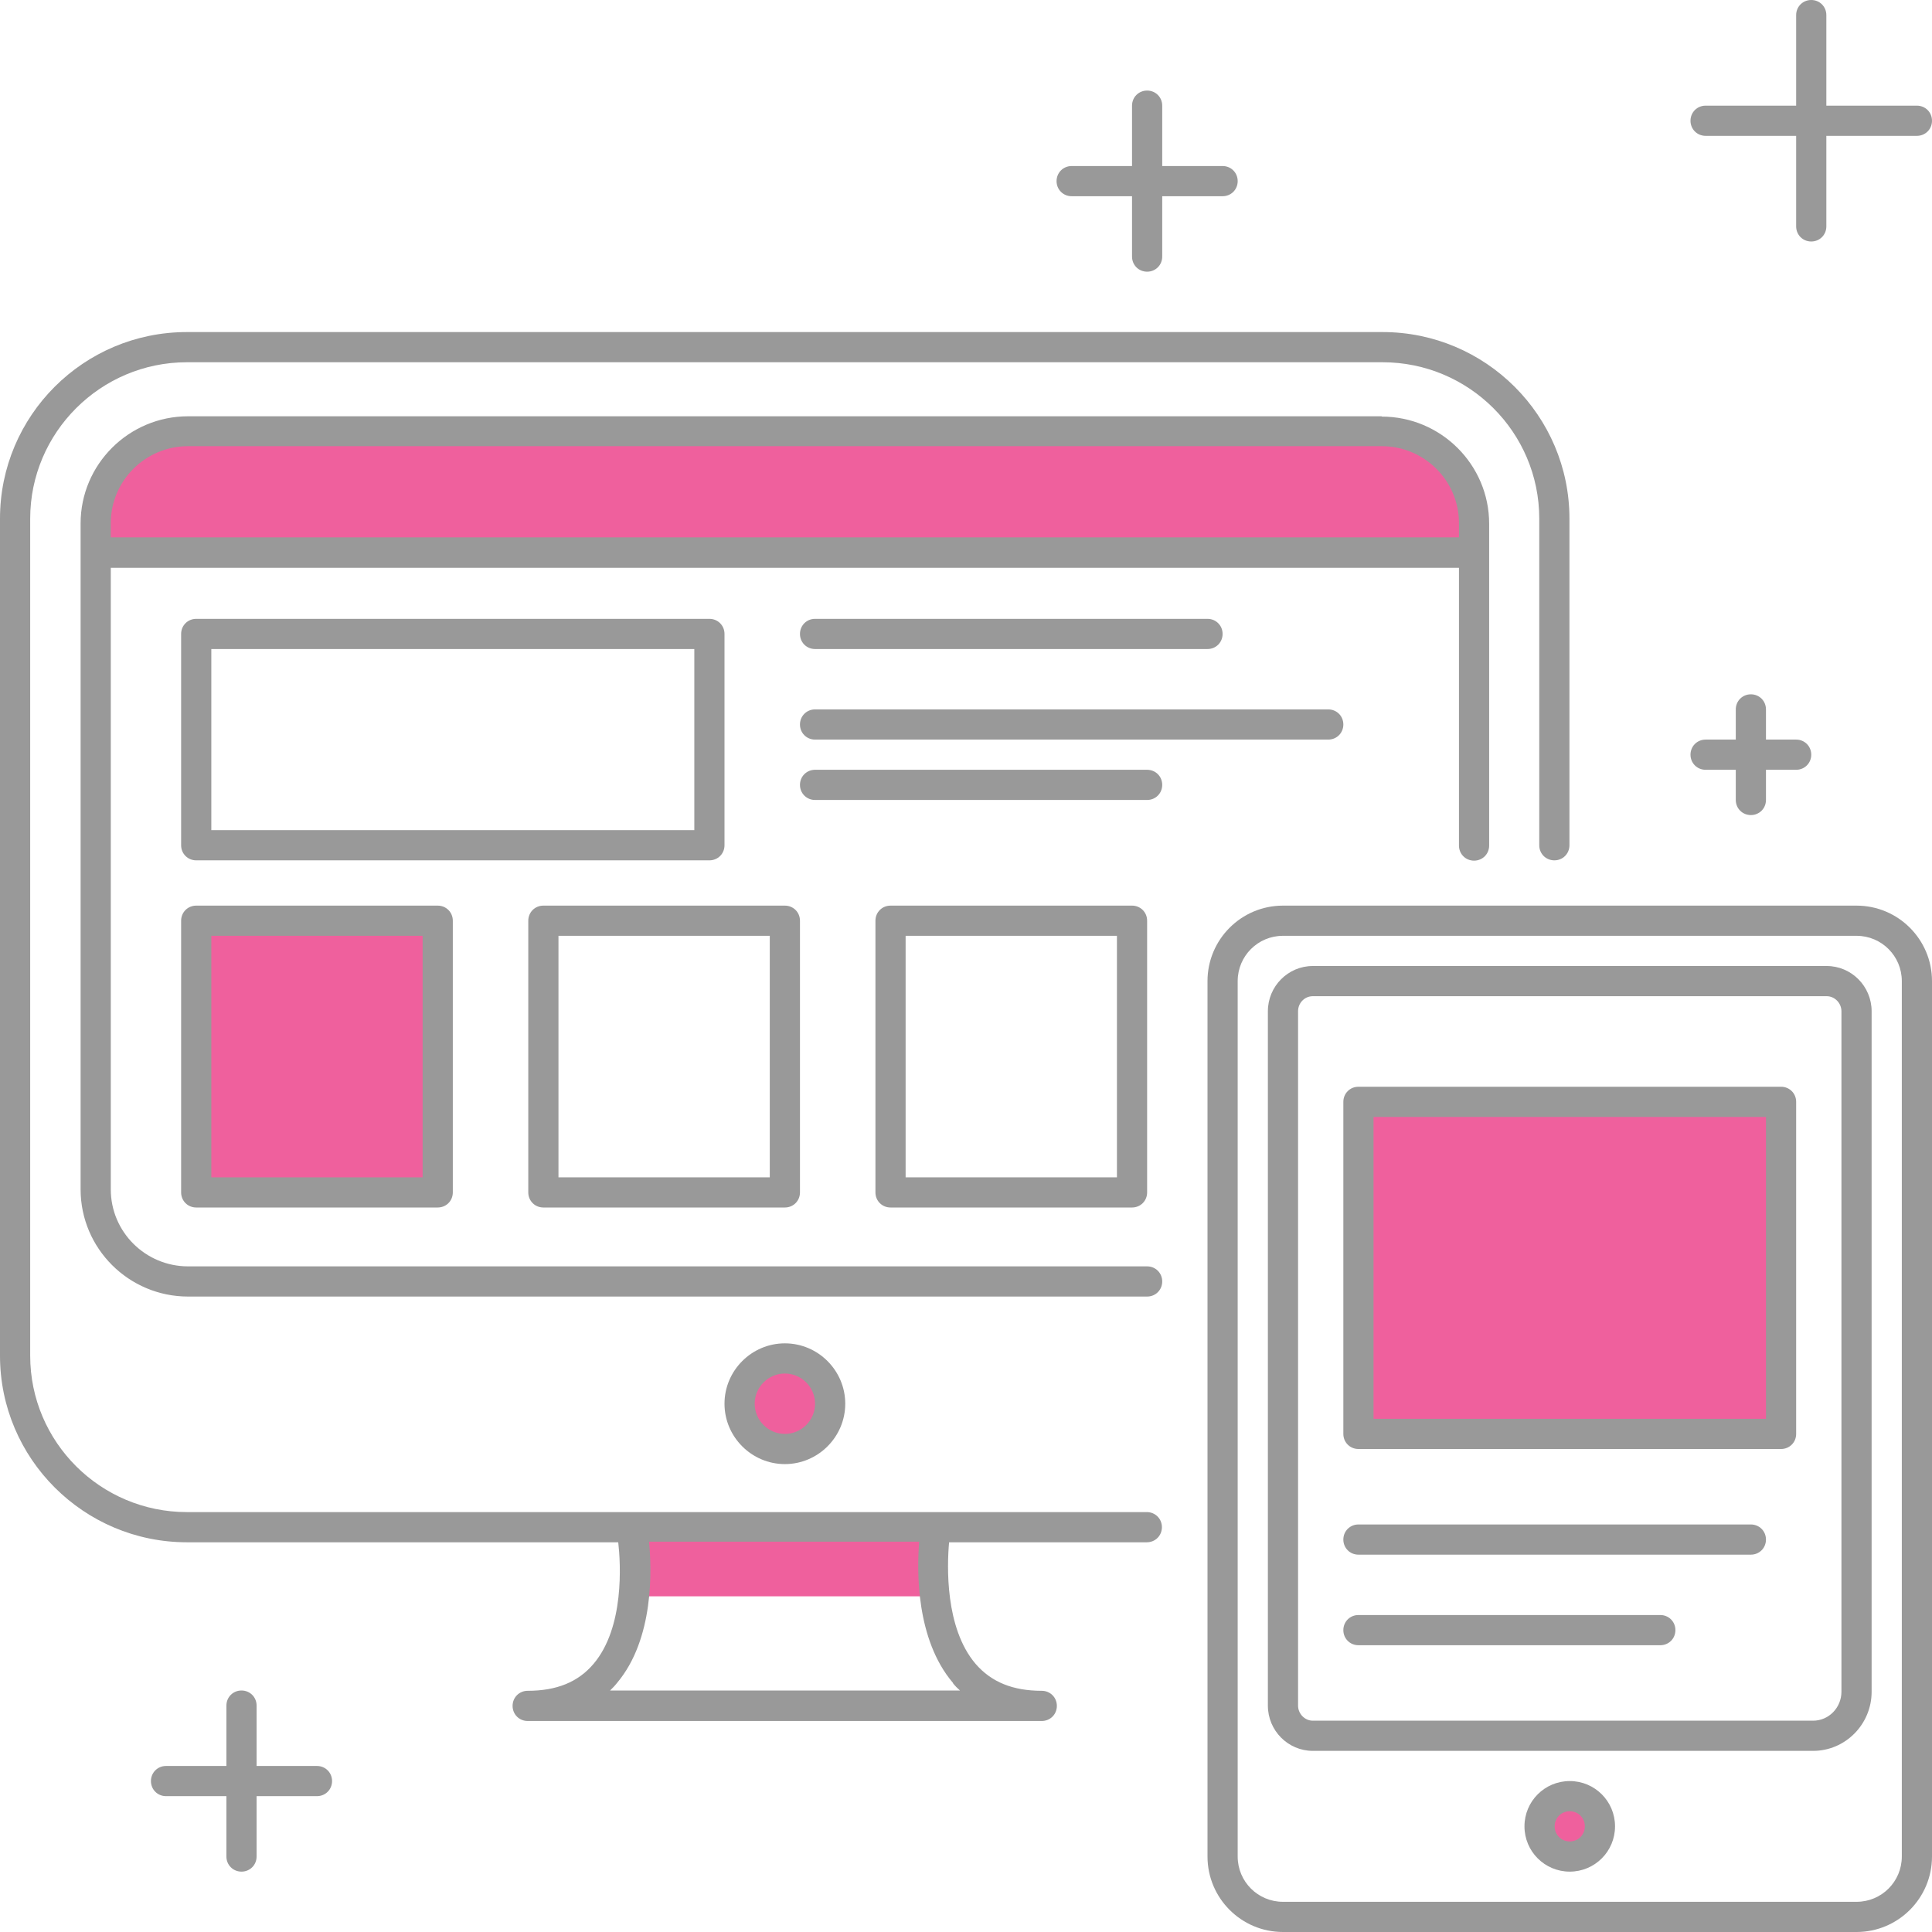
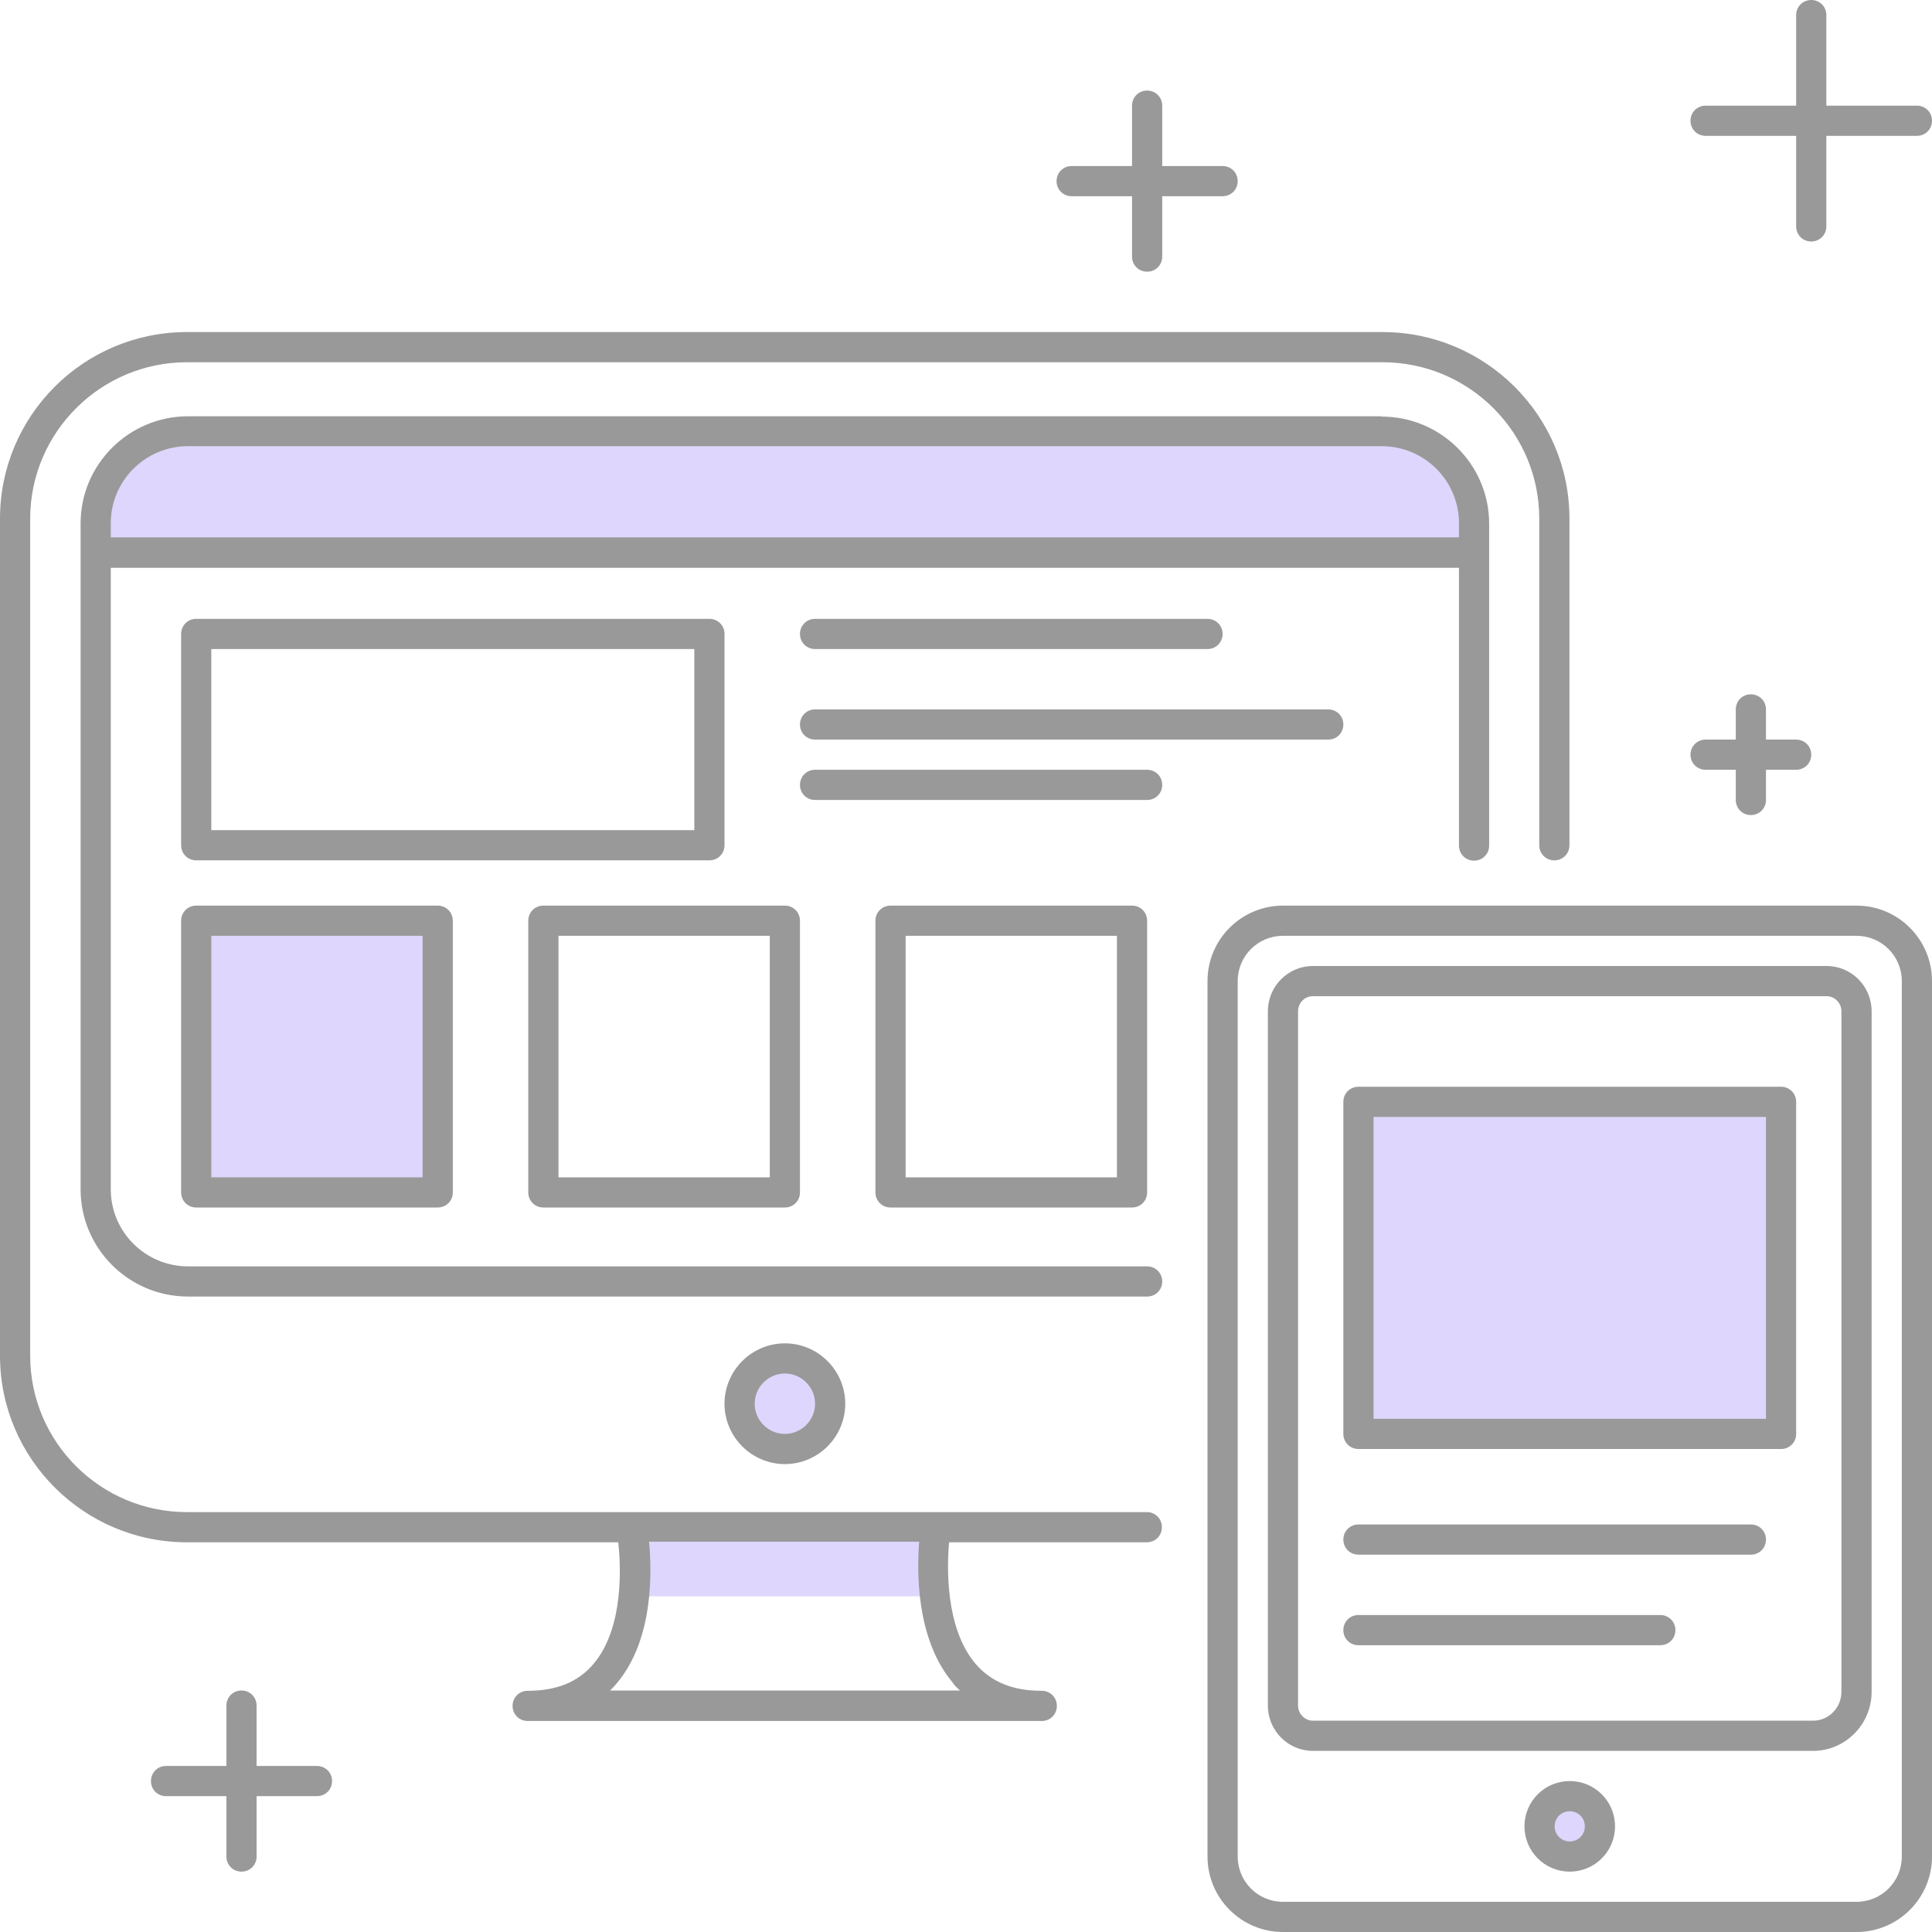
<svg xmlns="http://www.w3.org/2000/svg" id="illustartions" viewBox="0 0 64 64">
  <defs>
    <style>
-       .cls-1, .cls-2 {
-         fill: #ef609d;
+       .cls-1 {
+         isolation: isolate;
      }

-       .cls-2 {
-         isolation: isolate;
+       .cls-1, .cls-2 {
+         fill: #ded6fc;
      }

      .cls-3 {
        fill: #999;
      }
    </style>
  </defs>
  <g id="devices-desktop-mobile">
    <g>
-       <rect class="cls-2" x="20.98" y="50.52" width="9.93" height="2.36" />
-       <path class="cls-2" d="M3.17,18.3v-.97c0-1.68,1.38-3.05,3.06-3.05h39.54c1.68,0,3.06,1.37,3.06,3.05v.97H3.17Z" />
+       <rect class="cls-1" x="20.98" y="50.52" width="9.93" height="2.36" />
+       <path class="cls-1" d="M3.17,18.3v-.97c0-1.68,1.38-3.05,3.06-3.05h39.54c1.68,0,3.06,1.37,3.06,3.05v.97H3.17Z" />
      <path class="cls-3" d="M45.77,13.79H6.23c-1.96,0-3.56,1.59-3.56,3.55v.97s0,0,0,0v21.09c0,1.96,1.6,3.55,3.56,3.55h31.77c.28,0,.5-.22.5-.5s-.22-.5-.5-.5H6.23c-1.41,0-2.56-1.14-2.56-2.55v-20.59h44.66v9.2c0,.28.22.5.5.5s.5-.22.5-.5v-10.66c0-1.96-1.6-3.55-3.56-3.55ZM48.33,17.8H3.67v-.47c0-1.41,1.15-2.55,2.56-2.55h39.54c1.41,0,2.56,1.14,2.56,2.55v.47Z" />
-       <circle class="cls-2" cx="26" cy="46.5" r="1.5" />
+       <circle class="cls-1" cx="26" cy="46.5" r="1.5" />
      <path class="cls-3" d="M26,48.5c-1.1,0-2-.9-2-2s.9-2,2-2,2,.9,2,2-.9,2-2,2ZM26,45.5c-.55,0-1,.45-1,1s.45,1,1,1,1-.45,1-1-.45-1-1-1Z" />
      <path class="cls-3" d="M45.81,11H6.19c-3.42,0-6.19,2.77-6.19,6.18v27.73c0,3.41,2.78,6.18,6.19,6.18h14.29c.08.7.21,2.82-.82,4.03-.51.6-1.22.89-2.18.89-.28,0-.5.22-.5.5s.22.5.5.5h17.03c.28,0,.5-.22.5-.5s-.22-.5-.5-.5c-.96,0-1.67-.29-2.19-.89-1.02-1.19-.95-3.26-.88-4.03h6.55c.28,0,.5-.22.5-.5s-.22-.5-.5-.5H6.19c-2.86,0-5.19-2.32-5.19-5.18v-27.73c0-2.85,2.33-5.18,5.19-5.18h39.61c2.86,0,5.19,2.32,5.19,5.18v10.82c0,.28.22.5.5.5s.5-.22.5-.5v-10.82c0-3.41-2.78-6.18-6.19-6.18ZM31.57,55.76c.07.09.15.17.23.24h-11.59c.08-.08.16-.16.23-.25,1.23-1.46,1.15-3.76,1.06-4.68h8.95c-.08.96-.11,3.24,1.12,4.68Z" />
      <path class="cls-3" d="M23.5,28.5H6.5c-.28,0-.5-.22-.5-.5v-7c0-.28.22-.5.5-.5h17c.28,0,.5.22.5.5v7c0,.28-.22.5-.5.5ZM7,27.5h16v-6H7v6Z" />
      <path class="cls-3" d="M40,21.5h-13c-.28,0-.5-.22-.5-.5s.22-.5.5-.5h13c.28,0,.5.22.5.5s-.22.5-.5.5Z" />
      <path class="cls-3" d="M44,24.5h-17c-.28,0-.5-.22-.5-.5s.22-.5.5-.5h17c.28,0,.5.22.5.5s-.22.5-.5.5Z" />
      <path class="cls-3" d="M38,26.5h-11c-.28,0-.5-.22-.5-.5s.22-.5.5-.5h11c.28,0,.5.22.5.5s-.22.5-.5.5Z" />
-       <path class="cls-1" d="M6.5,30.5h8v9H6.5v-9Z" />
+       <path class="cls-2" d="M6.5,30.5h8v9H6.5v-9Z" />
      <path class="cls-3" d="M14.5,40H6.5c-.28,0-.5-.22-.5-.5v-9c0-.28.22-.5.5-.5h8c.28,0,.5.22.5.5v9c0,.28-.22.5-.5.5ZM7,39h7v-8h-7v8Z" />
      <path class="cls-3" d="M26,40h-8c-.28,0-.5-.22-.5-.5v-9c0-.28.22-.5.5-.5h8c.28,0,.5.22.5.5v9c0,.28-.22.5-.5.5ZM18.5,39h7v-8h-7v8Z" />
      <path class="cls-3" d="M37.5,40h-8c-.28,0-.5-.22-.5-.5v-9c0-.28.22-.5.5-.5h8c.28,0,.5.22.5.5v9c0,.28-.22.5-.5.5ZM30,39h7v-8h-7v8Z" />
    </g>
    <g>
      <path class="cls-3" d="M61.5,64h-19c-1.38,0-2.5-1.12-2.5-2.5v-29c0-1.38,1.12-2.5,2.5-2.5h19c1.38,0,2.5,1.12,2.5,2.5v29c0,1.38-1.12,2.5-2.5,2.5ZM42.5,31c-.83,0-1.5.67-1.5,1.5v29c0,.83.67,1.5,1.5,1.5h19c.83,0,1.5-.67,1.5-1.5v-29c0-.83-.67-1.5-1.5-1.5h-19Z" />
      <path class="cls-3" d="M60.06,58h-16.57c-.82,0-1.49-.67-1.49-1.5v-23c0-.83.67-1.5,1.49-1.5h17.02c.82,0,1.49.67,1.49,1.5v22.54c0,1.08-.87,1.96-1.94,1.96ZM43.49,33c-.27,0-.49.22-.49.5v23c0,.27.22.5.49.5h16.57c.52,0,.94-.43.94-.96v-22.54c0-.27-.22-.5-.49-.5h-17.02Z" />
-       <circle class="cls-2" cx="52" cy="60.5" r="1" />
+       <circle class="cls-1" cx="52" cy="60.5" r="1" />
      <path class="cls-3" d="M52,62c-.83,0-1.5-.67-1.5-1.5s.67-1.5,1.5-1.5,1.5.67,1.5,1.5-.67,1.5-1.5,1.5ZM52,60c-.28,0-.5.22-.5.5s.22.5.5.5.5-.22.5-.5-.22-.5-.5-.5Z" />
-       <path class="cls-2" d="M45,36.5h14v11h-14v-11Z" />
+       <path class="cls-1" d="M45,36.5h14v11h-14v-11Z" />
      <path class="cls-3" d="M59,48h-14c-.28,0-.5-.22-.5-.5v-11c0-.28.22-.5.5-.5h14c.28,0,.5.22.5.5v11c0,.28-.22.5-.5.5ZM45.5,47h13v-10h-13v10Z" />
      <path class="cls-3" d="M58,51.5h-13c-.28,0-.5-.22-.5-.5s.22-.5.5-.5h13c.28,0,.5.22.5.5s-.22.5-.5.5Z" />
      <path class="cls-3" d="M55,54.5h-10c-.28,0-.5-.22-.5-.5s.22-.5.5-.5h10c.28,0,.5.22.5.5s-.22.5-.5.5Z" />
    </g>
    <path class="cls-3" d="M59.5,24.5h-1v-1c0-.28-.22-.5-.5-.5s-.5.22-.5.5v1h-1c-.28,0-.5.22-.5.5s.22.5.5.5h1v1c0,.28.22.5.5.5s.5-.22.5-.5v-1h1c.28,0,.5-.22.5-.5s-.22-.5-.5-.5Z" />
    <path class="cls-3" d="M63.5,3.5h-3V.5c0-.28-.22-.5-.5-.5s-.5.22-.5.5v3h-3c-.28,0-.5.22-.5.5s.22.5.5.5h3v3c0,.28.22.5.5.5s.5-.22.5-.5v-3h3c.28,0,.5-.22.5-.5s-.22-.5-.5-.5Z" />
    <path class="cls-3" d="M40.5,5.5h-2v-2c0-.28-.22-.5-.5-.5s-.5.22-.5.5v2h-2c-.28,0-.5.22-.5.5s.22.5.5.5h2v2c0,.28.22.5.5.5s.5-.22.5-.5v-2h2c.28,0,.5-.22.5-.5s-.22-.5-.5-.5Z" />
    <path class="cls-3" d="M10.5,58.5h-2v-2c0-.28-.22-.5-.5-.5s-.5.22-.5.5v2h-2c-.28,0-.5.22-.5.5s.22.5.5.5h2v2c0,.28.22.5.5.5s.5-.22.5-.5v-2h2c.28,0,.5-.22.5-.5s-.22-.5-.5-.5Z" />
  </g>
</svg>
